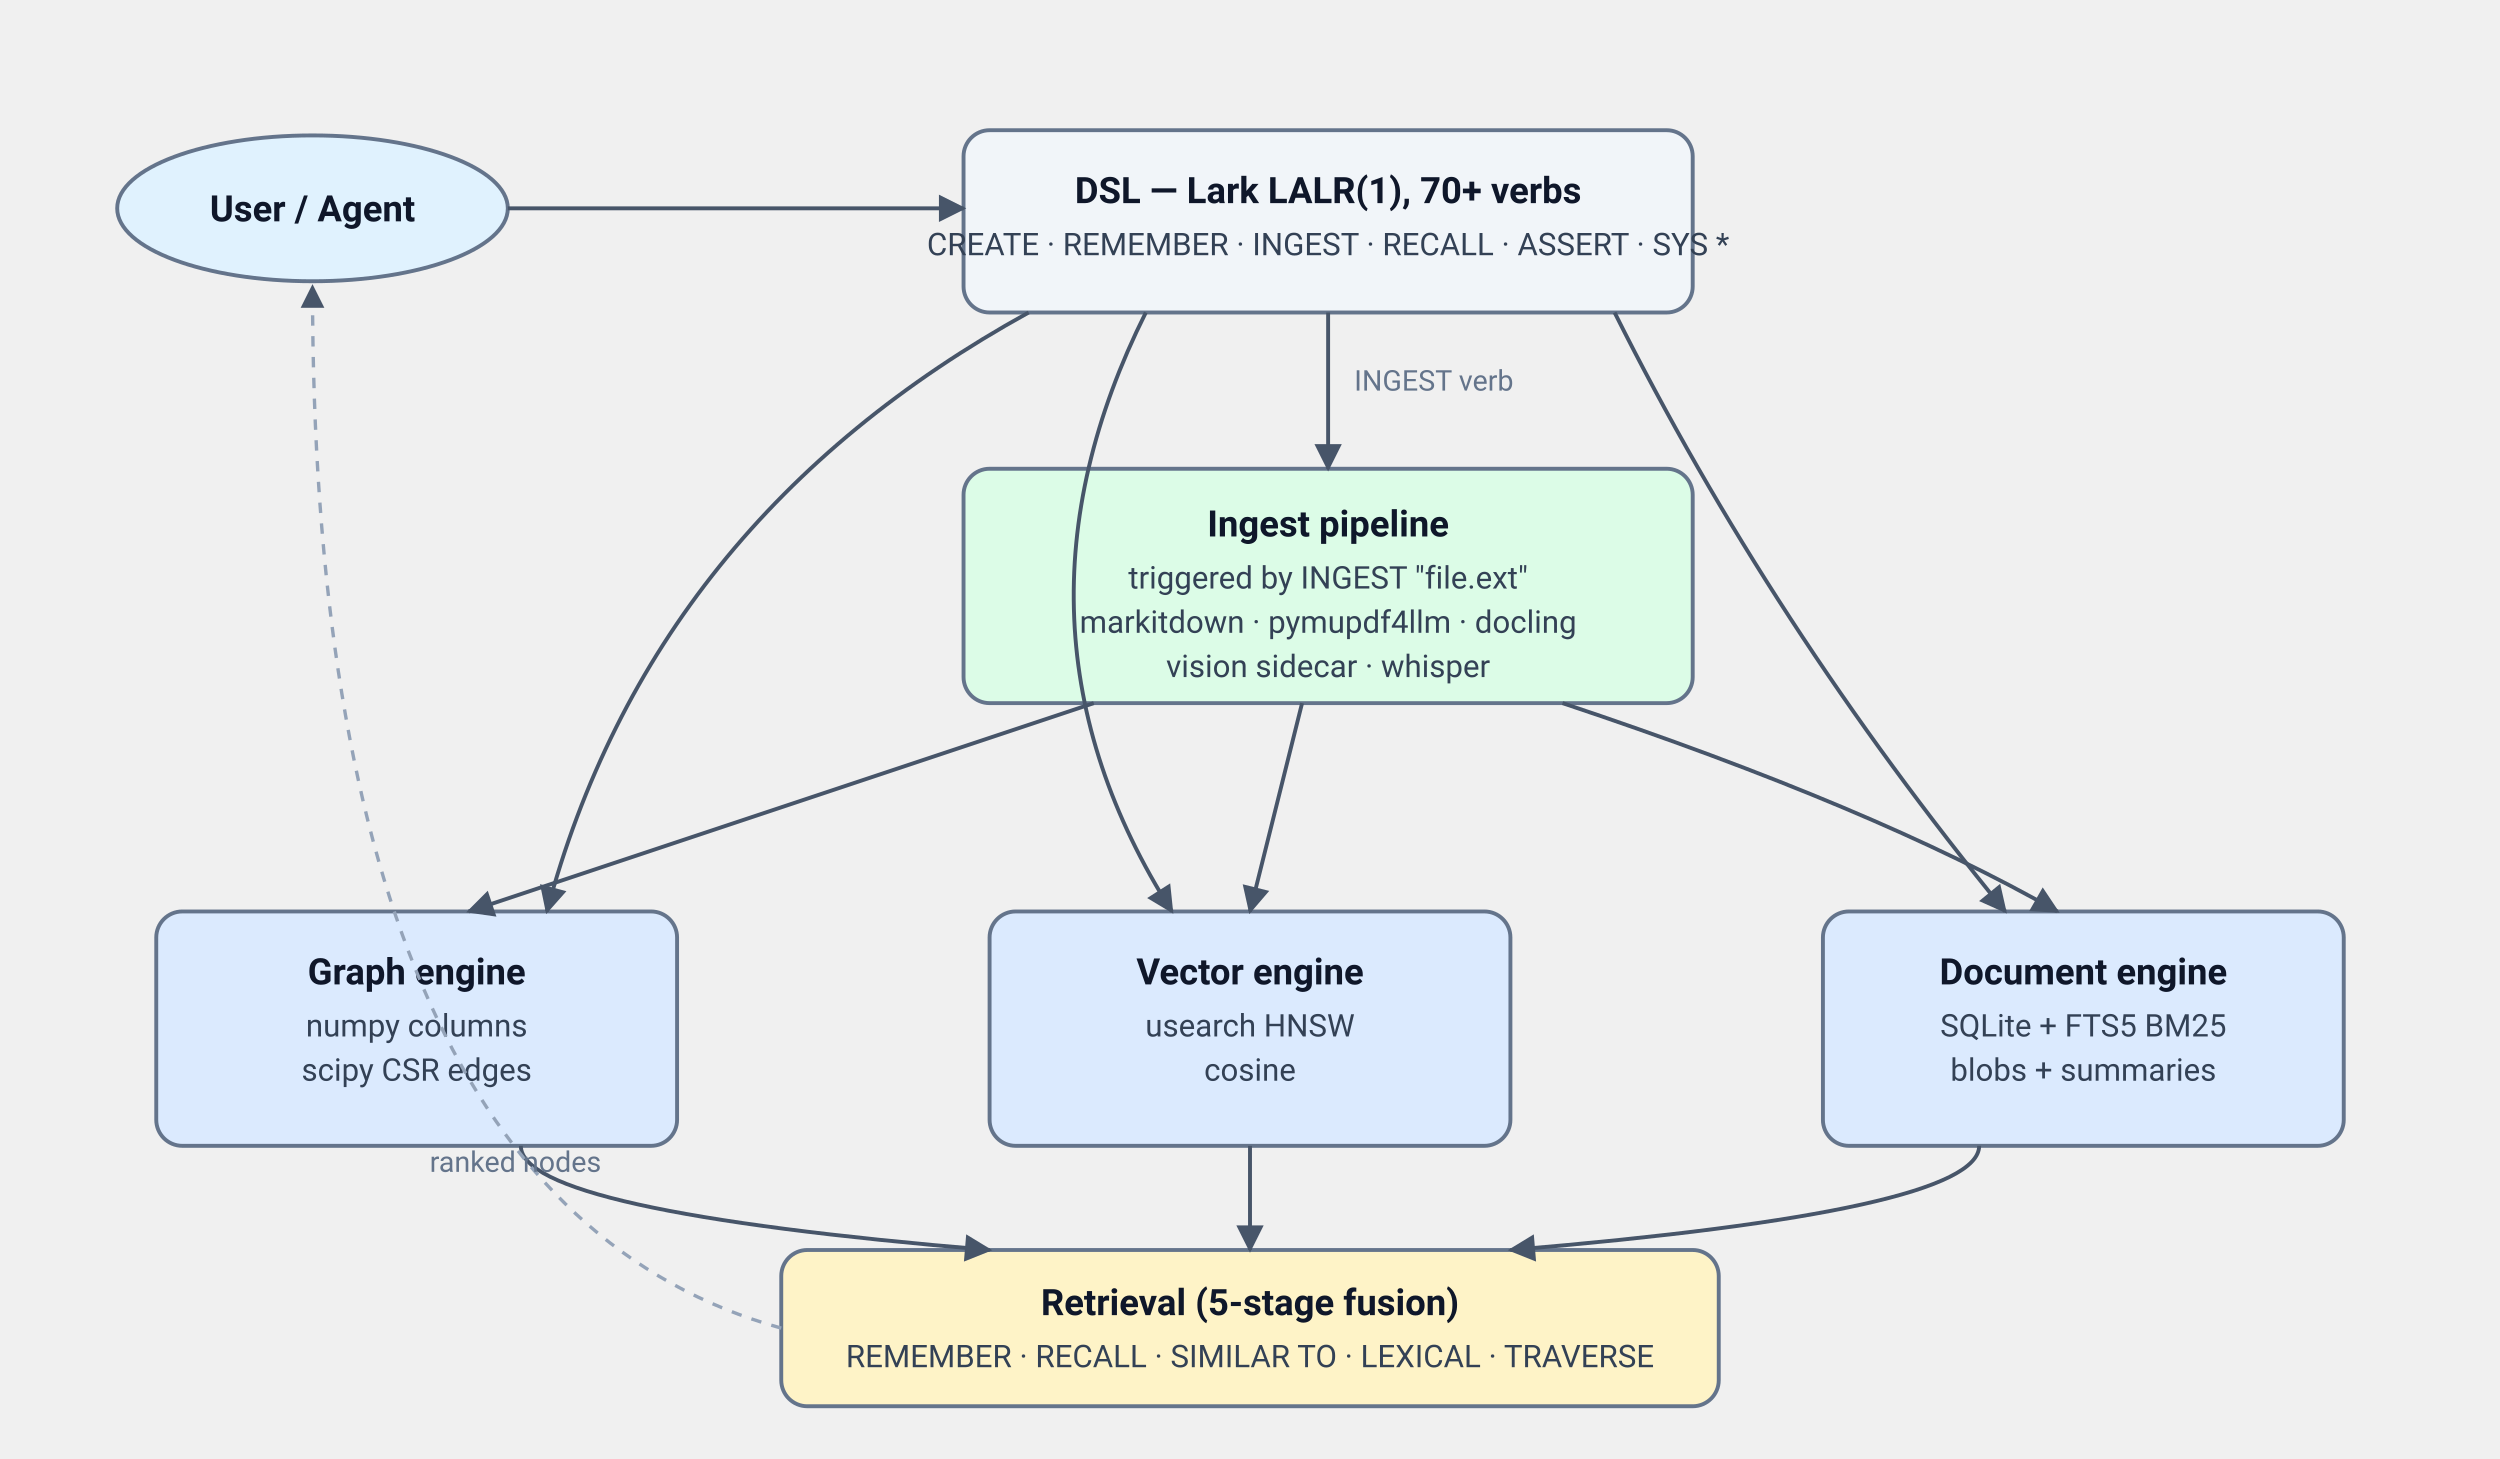
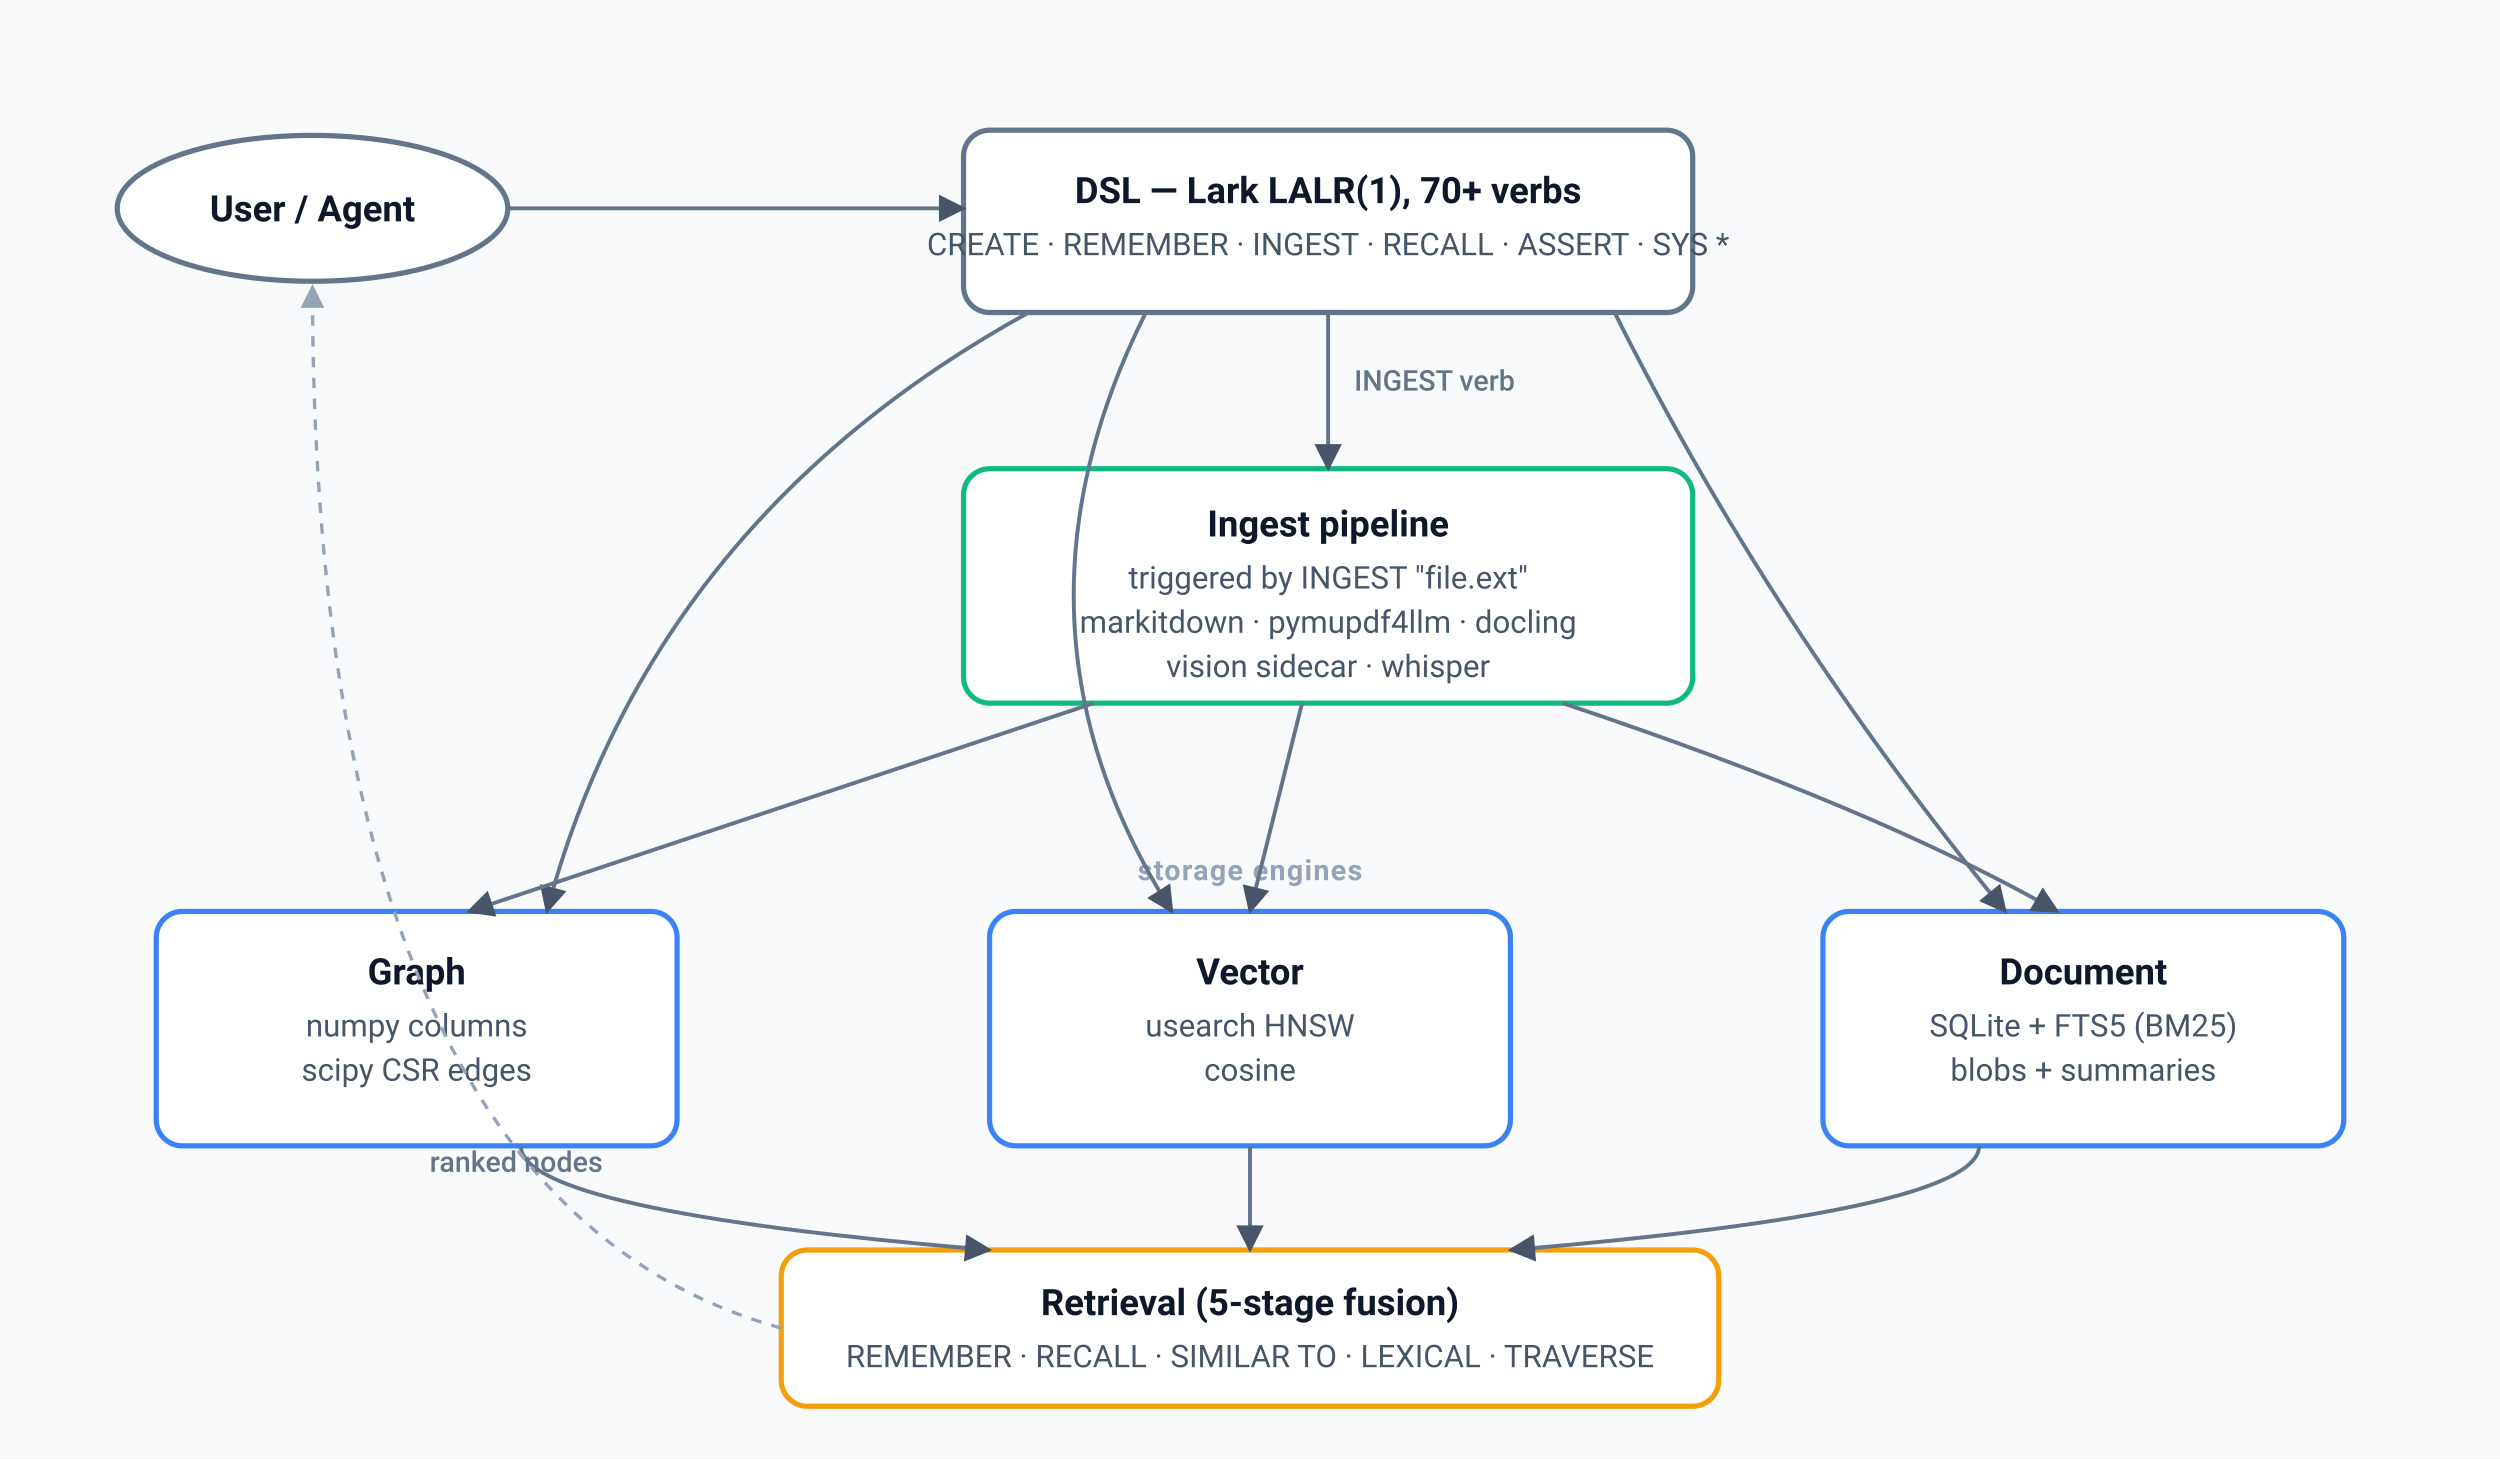
<svg xmlns="http://www.w3.org/2000/svg" viewBox="0 0 960 560" font-family="ui-sans-serif, system-ui, -apple-system, 'Segoe UI', Roboto, sans-serif">
  <defs>
    <marker id="arr" viewBox="0 0 10 10" refX="9" refY="5" markerWidth="7" markerHeight="7" orient="auto-start-reverse">
      <path d="M0,0 L10,5 L0,10 z" fill="#475569" />
    </marker>
+     <marker id="arr-ghost" viewBox="0 0 10 10" refX="9" refY="5" markerWidth="7" markerHeight="7" orient="auto-start-reverse">
+       <path d="M0,0 L10,5 L0,10 z" fill="#94a3b8" />
+     </marker>
    <style>
-       .node { stroke:#64748b; stroke-width:1.5; }
-       .user { fill:#e0f2fe; }
-       .dsl  { fill:#f1f5f9; }
-       .ing  { fill:#dcfce7; }
-       .eng  { fill:#dbeafe; }
-       .ret  { fill:#fef3c7; }
+       .bg   { fill:#f8fafc; }
+       .node { fill:#ffffff; stroke-width:2; }
+       .user { stroke:#64748b; }
+       .dsl  { stroke:#64748b; }
+       .ing  { stroke:#10b981; }
+       .eng  { stroke:#3b82f6; }
+       .ret  { stroke:#f59e0b; }
      .title { font-size:14px; font-weight:700; fill:#0f172a; }
-       .sub   { font-size:12px; fill:#334155; }
-       .edge  { stroke:#475569; stroke-width:1.5; fill:none; marker-end:url(#arr); }
-       .edge-dashed { stroke:#94a3b8; stroke-width:1.3; stroke-dasharray:4 4; fill:none; marker-end:url(#arr); }
-       .edgelabel { font-size:11px; fill:#64748b; }
+       .sub   { font-size:12px; fill:#475569; }
+       .edge  { stroke:#64748b; stroke-width:1.5; fill:none; marker-end:url(#arr); }
+       .edge-dashed { stroke:#94a3b8; stroke-width:1.3; stroke-dasharray:4 4; fill:none; marker-end:url(#arr-ghost); }
+       .edgelabel { font-size:11px; font-weight:500; fill:#64748b; }
+       .rolelabel { font-size:11px; font-weight:600; letter-spacing:0.5px; text-transform:uppercase; fill:#94a3b8; }
    </style>
  </defs>
+   <rect x="0" y="0" width="960" height="560" class="bg" />
  <ellipse cx="120" cy="80" rx="75" ry="28" class="node user" />
  <text x="120" y="85" text-anchor="middle" class="title">User / Agent</text>
  <rect x="370" y="50" width="280" height="70" rx="10" class="node dsl" />
  <text x="510" y="78" text-anchor="middle" class="title">DSL — Lark LALR(1), 70+ verbs</text>
  <text x="510" y="98" text-anchor="middle" class="sub">CREATE · REMEMBER · INGEST · RECALL · ASSERT · SYS *</text>
  <rect x="370" y="180" width="280" height="90" rx="10" class="node ing" />
  <text x="510" y="206" text-anchor="middle" class="title">Ingest pipeline</text>
  <text x="510" y="226" text-anchor="middle" class="sub">triggered by INGEST "file.ext"</text>
  <text x="510" y="243" text-anchor="middle" class="sub">markitdown · pymupdf4llm · docling</text>
  <text x="510" y="260" text-anchor="middle" class="sub">vision sidecar · whisper</text>
+   <text x="480" y="338" text-anchor="middle" class="rolelabel">storage engines</text>
  <rect x="60" y="350" width="200" height="90" rx="10" class="node eng" />
-   <text x="160" y="378" text-anchor="middle" class="title">Graph engine</text>
+   <text x="160" y="378" text-anchor="middle" class="title">Graph</text>
  <text x="160" y="398" text-anchor="middle" class="sub">numpy columns</text>
  <text x="160" y="415" text-anchor="middle" class="sub">scipy CSR edges</text>
  <rect x="380" y="350" width="200" height="90" rx="10" class="node eng" />
-   <text x="480" y="378" text-anchor="middle" class="title">Vector engine</text>
+   <text x="480" y="378" text-anchor="middle" class="title">Vector</text>
  <text x="480" y="398" text-anchor="middle" class="sub">usearch HNSW</text>
  <text x="480" y="415" text-anchor="middle" class="sub">cosine</text>
  <rect x="700" y="350" width="200" height="90" rx="10" class="node eng" />
-   <text x="800" y="378" text-anchor="middle" class="title">Document engine</text>
-   <text x="800" y="398" text-anchor="middle" class="sub">SQLite + FTS5 BM25</text>
+   <text x="800" y="378" text-anchor="middle" class="title">Document</text>
+   <text x="800" y="398" text-anchor="middle" class="sub">SQLite + FTS5 (BM25)</text>
  <text x="800" y="415" text-anchor="middle" class="sub">blobs + summaries</text>
  <rect x="300" y="480" width="360" height="60" rx="10" class="node ret" />
  <text x="480" y="505" text-anchor="middle" class="title">Retrieval (5-stage fusion)</text>
  <text x="480" y="525" text-anchor="middle" class="sub">REMEMBER · RECALL · SIMILAR TO · LEXICAL · TRAVERSE</text>
  <path class="edge" d="M195,80 L370,80" />
  <path class="edge" d="M510,120 L510,180" />
  <text x="520" y="150" class="edgelabel">INGEST verb</text>
  <path class="edge" d="M395,120 Q250,200 210,350" />
  <path class="edge" d="M440,120 Q380,240 450,350" />
  <path class="edge" d="M620,120 Q680,240 770,350" />
  <path class="edge" d="M420,270 Q300,310 180,350" />
  <path class="edge" d="M500,270 L480,350" />
  <path class="edge" d="M600,270 Q720,310 790,350" />
  <path class="edge" d="M200,440 Q200,465 380,480" />
  <path class="edge" d="M480,440 L480,480" />
  <path class="edge" d="M760,440 Q760,465 580,480" />
  <path class="edge-dashed" d="M300,510 Q120,460 120,110" />
  <text x="165" y="450" class="edgelabel">ranked nodes</text>
</svg>
